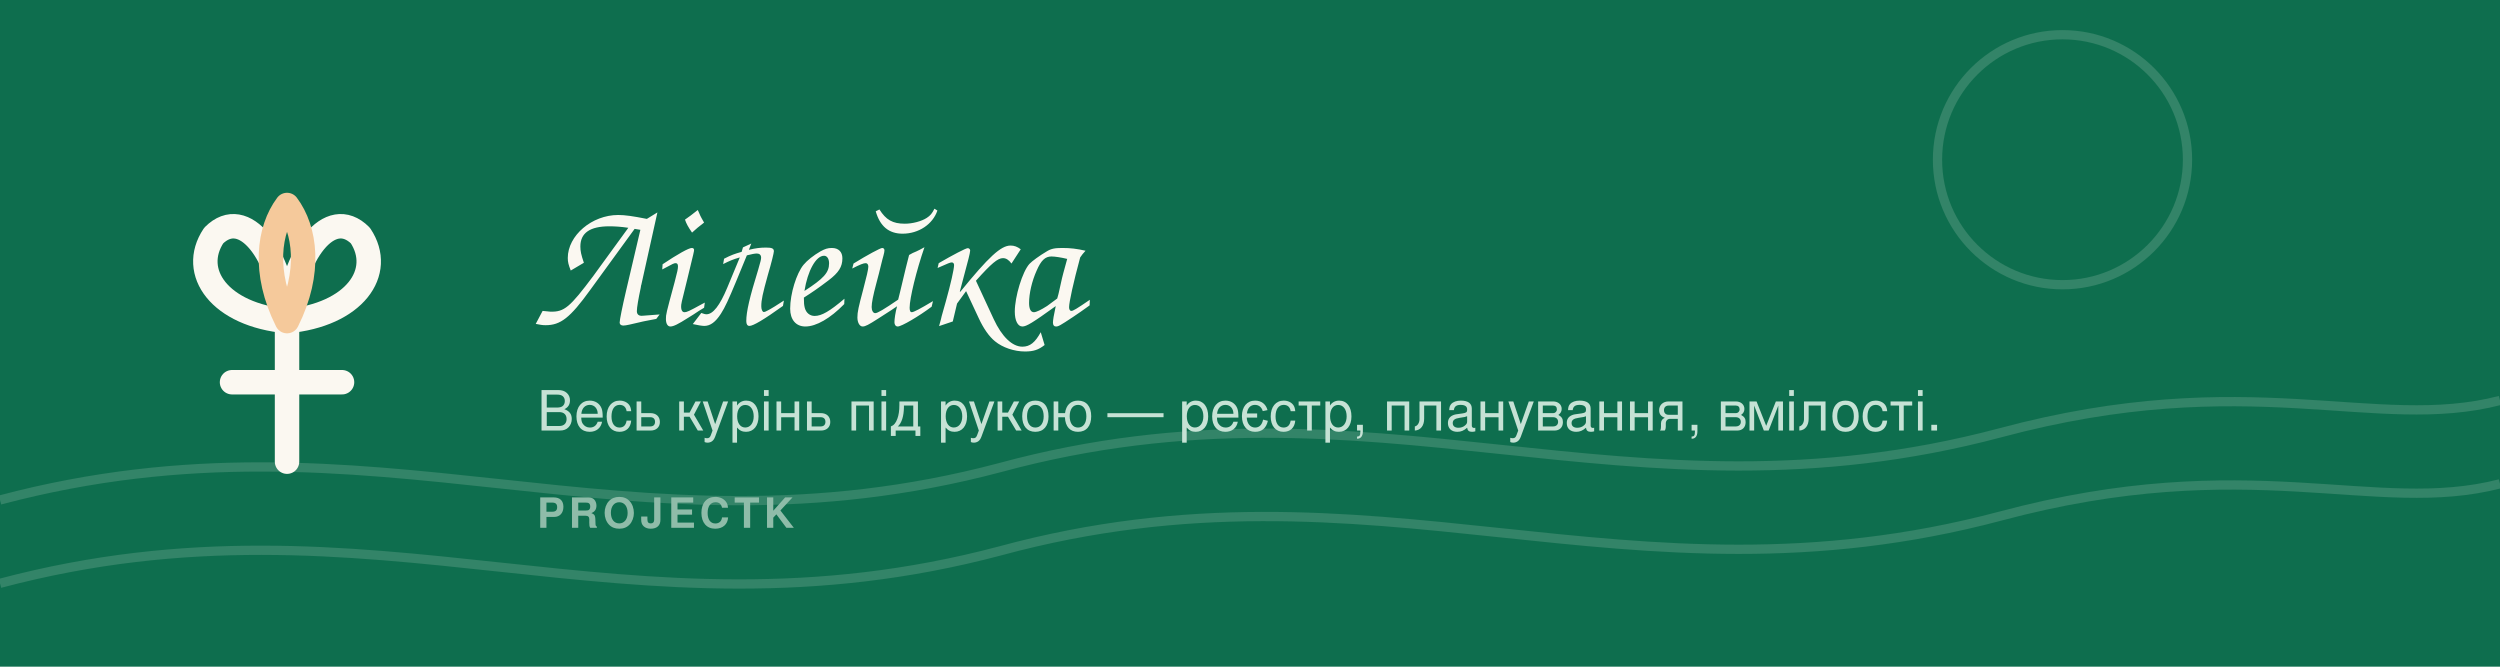
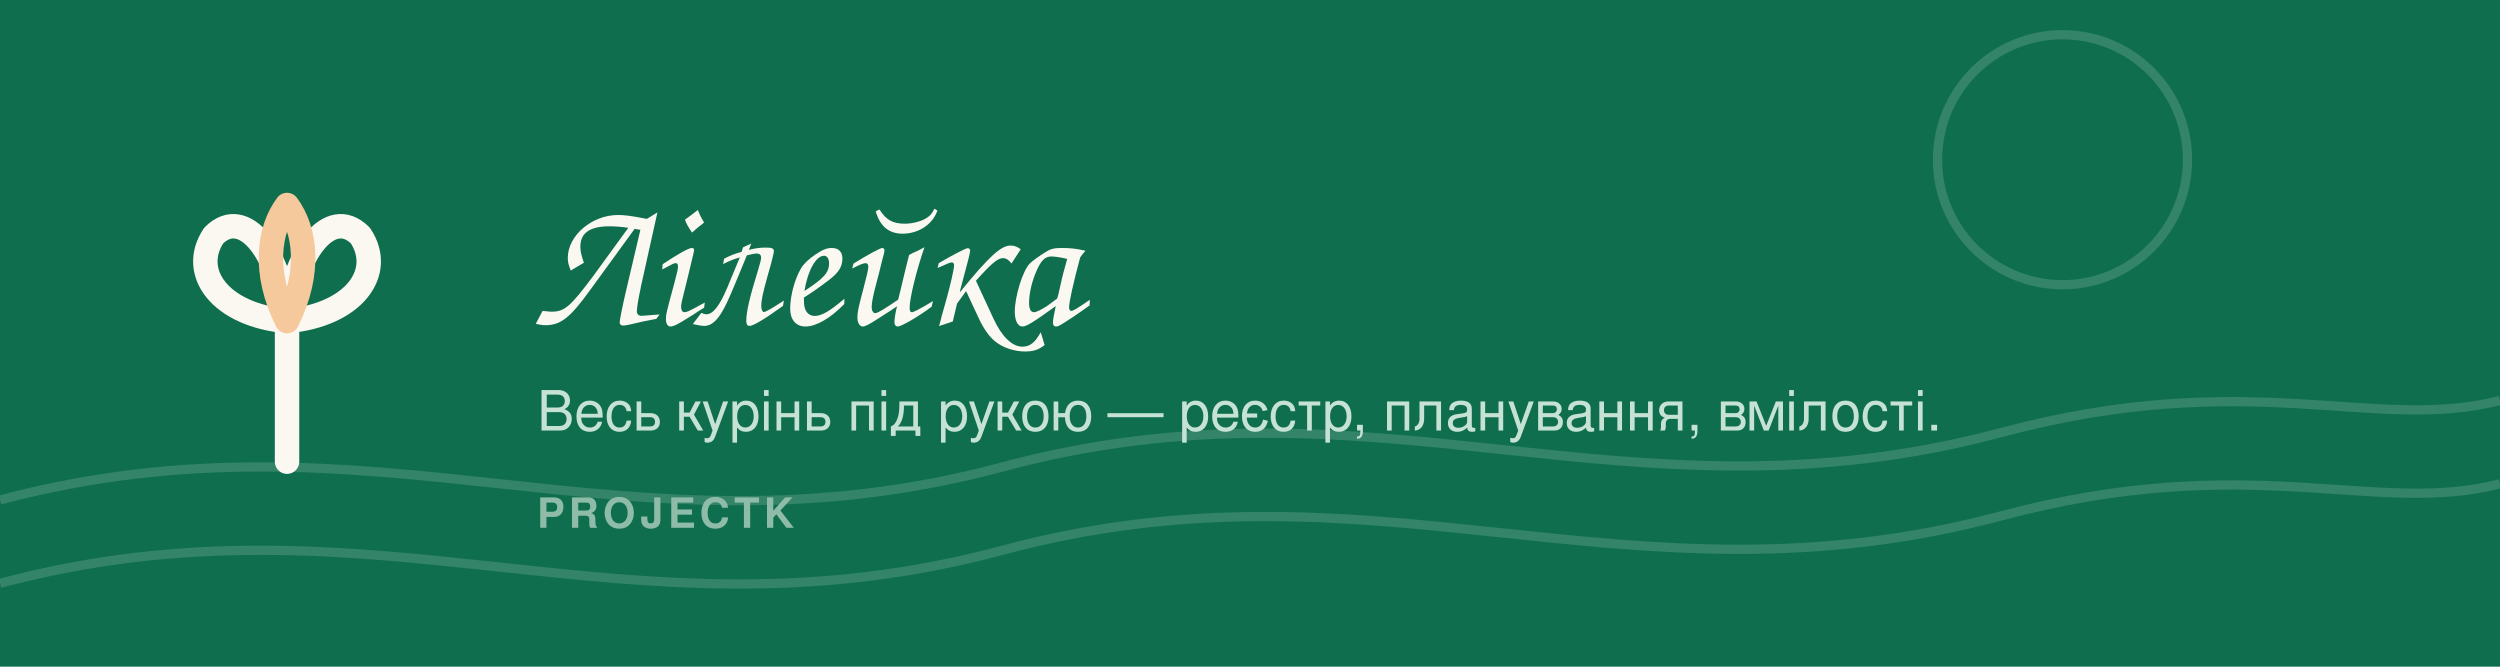
<svg xmlns="http://www.w3.org/2000/svg" viewBox="0 0 1080 288" width="1080" height="288">
  <rect width="1080" height="288" fill="#0E6E4E" />
  <g fill="none" stroke="#FBF8F1" stroke-width="4" opacity="0.16">
    <path d="M0 216 C162 173 270 245 432 202 C594 158 702 230 864 187 C972 158 1026 187 1080 173" />
    <path d="M0 252 C162 209 270 281 432 238 C594 194 702 266 864 223 C972 194 1026 223 1080 209" />
    <circle cx="891" cy="69" r="54" />
  </g>
  <g fill="none" stroke="#FBF8F1" stroke-width="8" stroke-linecap="round" stroke-linejoin="round" transform="translate(58 78) translate(0 0) scale(1.32)">
    <path d="M50 92 V46" />
    <path d="M50 46 C28 44 18 30 26 18 C36 8 48 24 50 46 Z" />
    <path d="M50 46 C72 44 82 30 74 18 C64 8 52 24 50 46 Z" />
    <path d="M50 46 C42 30 44 16 50 8 C56 16 58 30 50 46 Z" stroke="#F5C99B" />
-     <path d="M32 66 H68" />
  </g>
  <text x="230" y="140" font-family="Patrick Hand, Comic Sans MS, cursive" font-size="80" fill="#FBF8F1">Лілейка</text>
  <text x="232" y="186" font-family="Karla, Helvetica, Arial, sans-serif" font-size="24" fill="#C6E2D5">Весь курінь під рукою — реєстр, планування, вмілості.</text>
  <text x="232" y="228" font-family="Karla, Helvetica, Arial, sans-serif" font-size="18" font-weight="700" fill="#8FBCA9" letter-spacing="2">PROJECTK</text>
</svg>
